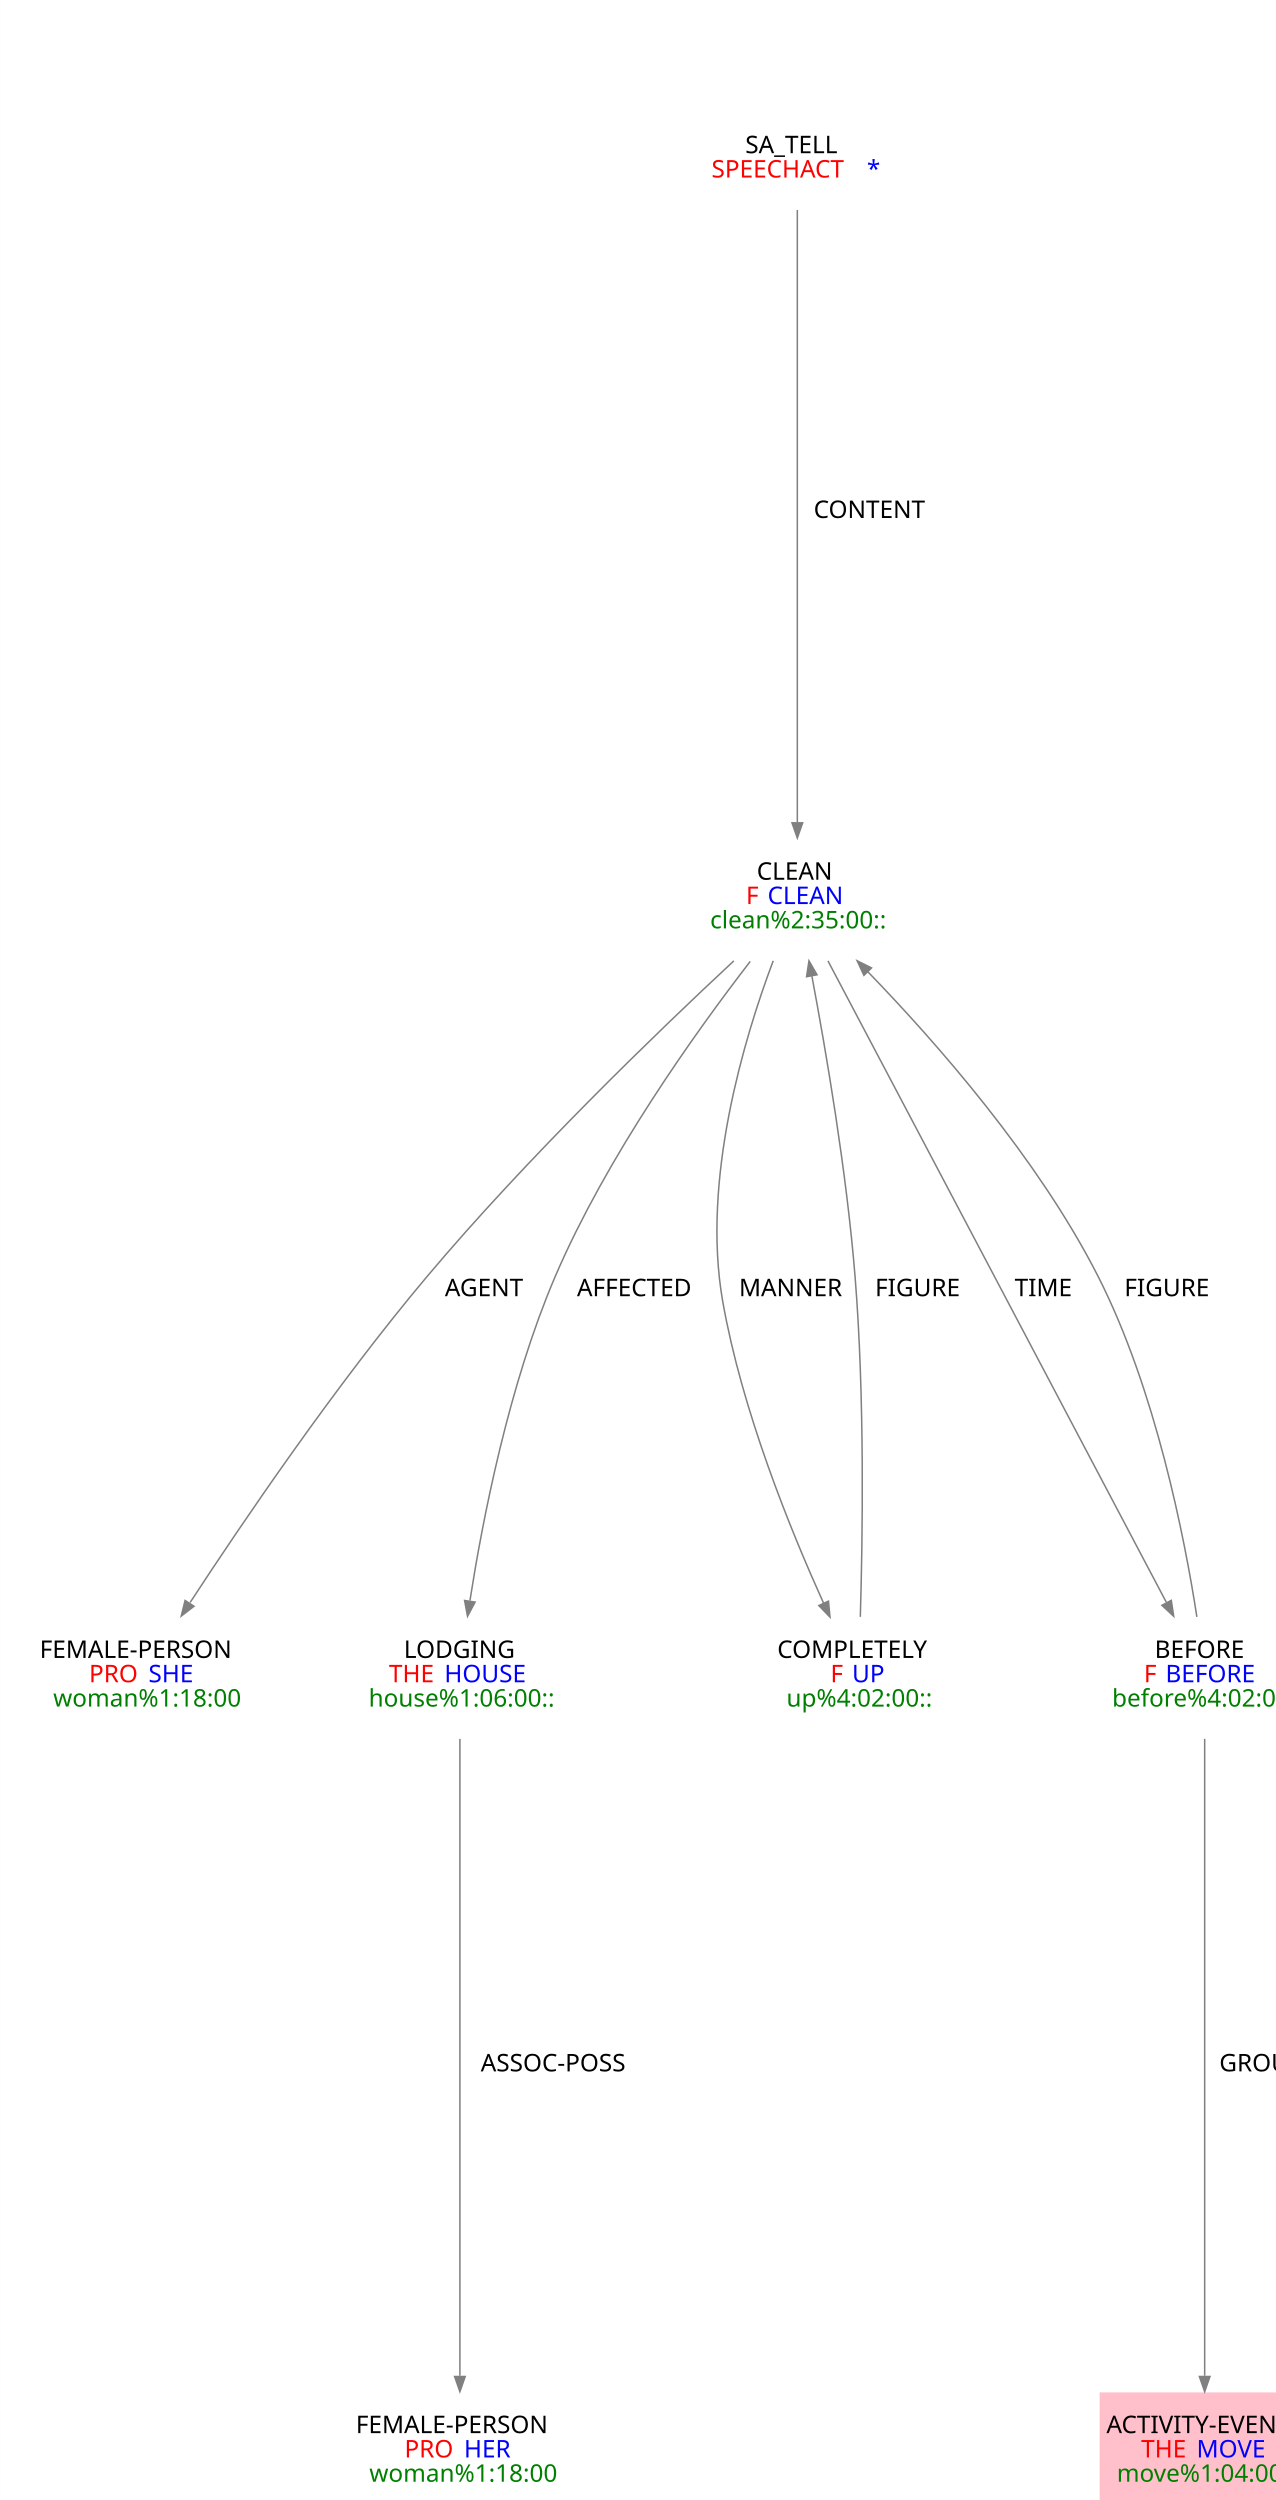
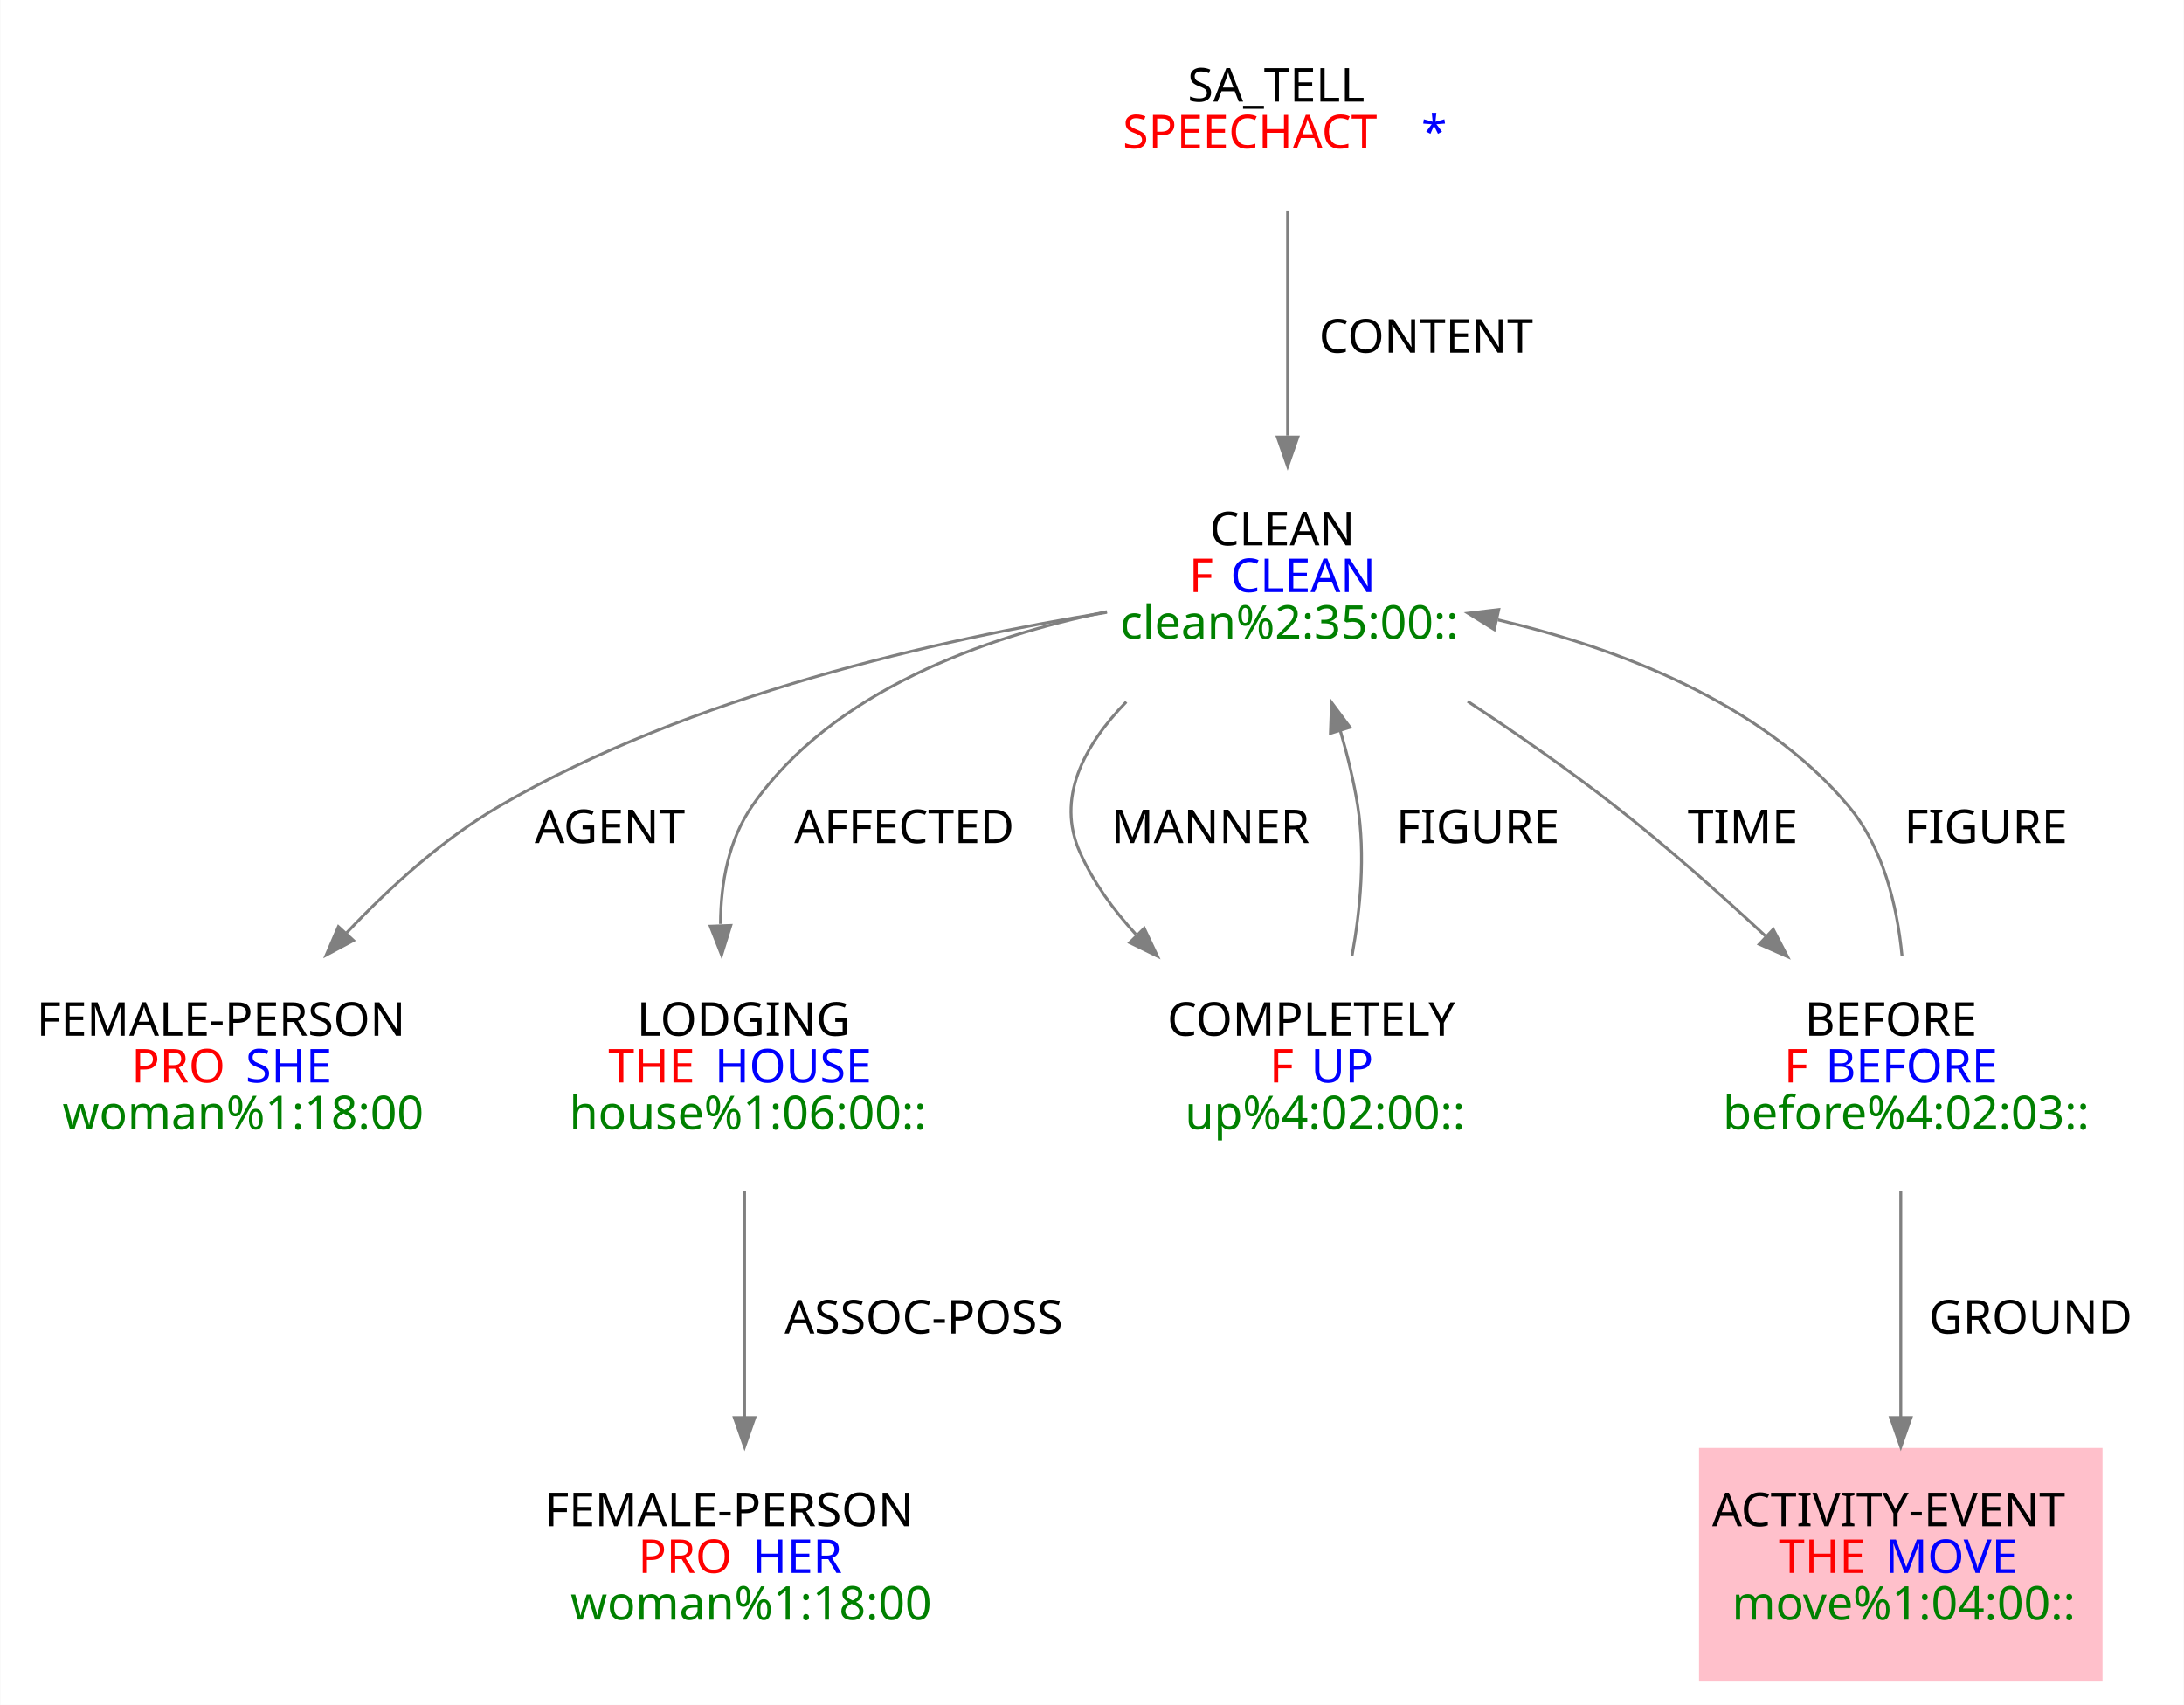
- <svg xmlns="http://www.w3.org/2000/svg" xmlns:xlink="http://www.w3.org/1999/xlink" width="432pt" height="847pt" viewBox="0.00 0.00 432.00 847.07">
-   <g id="graph0" class="graph" transform="scale(1.03 1.03) rotate(0) translate(4 868)">
-     <polygon fill="white" stroke="transparent" points="-4,4 -4,-868 440.71,-868 440.71,4 -4,4" />
+ <svg xmlns="http://www.w3.org/2000/svg" xmlns:xlink="http://www.w3.org/1999/xlink" width="374pt" height="292pt" viewBox="0.00 0.00 373.90 292.00">
+   <g id="graph0" class="graph" transform="scale(1 1) rotate(0) translate(4 288)">
+     <polygon fill="white" stroke="transparent" points="-4,4 -4,-288 369.9,-288 369.9,4 -4,4" />
    <g id="node1" class="node">
      <g id="a_node1">
        <a xlink:href="http://trips.ihmc.us/lexicon/data/ONT::SA_TELL.xml" xlink:title="&lt;font color=&quot;green&quot;&gt;&lt;br /&gt;&lt;/font&gt; &lt;font color=&quot;black&quot;&gt;SA_TELL&lt;/font&gt; &lt;font color=&quot;green&quot;&gt;&lt;br /&gt;&lt;/font&gt; &lt;font color=&quot;red&quot;&gt;SPEECHACT&lt;/font&gt; &lt;font color=&quot;blue&quot;&gt;* &lt;/font&gt; &lt;font color=&quot;green&quot;&gt;&lt;br /&gt; &lt;/font&gt;">
-           <text text-anchor="start" x="238.92" y="-817.6" font-family="Work Sans" font-size="8.00"> </text>
-           <text text-anchor="start" x="241.15" y="-817.6" font-family="Work Sans" font-size="8.00">SA_TELL</text>
-           <text text-anchor="start" x="275.39" y="-817.6" font-family="Work Sans" font-size="8.00"> </text>
-           <text text-anchor="start" x="227.82" y="-809.6" font-family="Work Sans" font-size="8.00"> </text>
-           <text text-anchor="start" x="230.04" y="-809.6" font-family="Work Sans" font-size="8.00" fill="red">SPEECHACT</text>
-           <text text-anchor="start" x="278.94" y="-809.6" font-family="Work Sans" font-size="8.00"> </text>
-           <text text-anchor="start" x="281.16" y="-809.6" font-family="Work Sans" font-size="8.00" fill="blue">* </text>
-           <text text-anchor="start" x="286.5" y="-809.6" font-family="Work Sans" font-size="8.00"> </text>
-           <text text-anchor="start" x="257.16" y="-801.6" font-family="Work Sans" font-size="8.00" fill="green"> </text>
+           <text text-anchor="start" x="197.11" y="-270.6" font-family="Work Sans" font-size="8.00"> </text>
+           <text text-anchor="start" x="199.33" y="-270.6" font-family="Work Sans" font-size="8.00">SA_TELL</text>
+           <text text-anchor="start" x="233.57" y="-270.6" font-family="Work Sans" font-size="8.00"> </text>
+           <text text-anchor="start" x="186" y="-262.6" font-family="Work Sans" font-size="8.00"> </text>
+           <text text-anchor="start" x="188.22" y="-262.6" font-family="Work Sans" font-size="8.00" fill="red">SPEECHACT</text>
+           <text text-anchor="start" x="237.12" y="-262.6" font-family="Work Sans" font-size="8.00"> </text>
+           <text text-anchor="start" x="239.34" y="-262.6" font-family="Work Sans" font-size="8.00" fill="blue">* </text>
+           <text text-anchor="start" x="244.68" y="-262.6" font-family="Work Sans" font-size="8.00"> </text>
+           <text text-anchor="start" x="215.34" y="-254.6" font-family="Work Sans" font-size="8.00" fill="green"> </text>
        </a>
      </g>
    </g>
    <g id="node2" class="node">
      <g id="a_node2">
        <a xlink:href="http://trips.ihmc.us/lexicon/data/ONT::CLEAN.xml" xlink:title="&lt;font color=&quot;green&quot;&gt;&lt;br /&gt;&lt;/font&gt; &lt;font color=&quot;black&quot;&gt;CLEAN&lt;/font&gt; &lt;font color=&quot;green&quot;&gt;&lt;br /&gt;&lt;/font&gt; &lt;font color=&quot;red&quot;&gt;F&lt;/font&gt; &lt;font color=&quot;blue&quot;&gt;CLEAN&lt;/font&gt; &lt;font color=&quot;green&quot;&gt;&lt;br /&gt;&lt;/font&gt; &lt;font color=&quot;green&quot;&gt;clean%2:35:00::&lt;/font&gt; &lt;font color=&quot;green&quot;&gt;&lt;br /&gt; &lt;/font&gt;">
-           <text text-anchor="start" x="242.71" y="-578.6" font-family="Work Sans" font-size="8.00"> </text>
-           <text text-anchor="start" x="244.93" y="-578.6" font-family="Work Sans" font-size="8.00">CLEAN</text>
-           <text text-anchor="start" x="271.61" y="-578.6" font-family="Work Sans" font-size="8.00"> </text>
-           <text text-anchor="start" x="239.15" y="-570.6" font-family="Work Sans" font-size="8.00"> </text>
-           <text text-anchor="start" x="241.38" y="-570.6" font-family="Work Sans" font-size="8.00" fill="red">F</text>
-           <text text-anchor="start" x="246.26" y="-570.6" font-family="Work Sans" font-size="8.00"> </text>
-           <text text-anchor="start" x="248.48" y="-570.6" font-family="Work Sans" font-size="8.00" fill="blue">CLEAN</text>
-           <text text-anchor="start" x="275.16" y="-570.6" font-family="Work Sans" font-size="8.00"> </text>
-           <text text-anchor="start" x="227.36" y="-562.6" font-family="Work Sans" font-size="8.00"> </text>
-           <text text-anchor="start" x="229.58" y="-562.6" font-family="Work Sans" font-size="8.00" fill="green">clean%2:35:00::</text>
-           <text text-anchor="start" x="286.96" y="-562.6" font-family="Work Sans" font-size="8.00"> </text>
-           <text text-anchor="start" x="257.16" y="-554.6" font-family="Work Sans" font-size="8.00" fill="green"> </text>
+           <text text-anchor="start" x="200.89" y="-194.6" font-family="Work Sans" font-size="8.00"> </text>
+           <text text-anchor="start" x="203.11" y="-194.6" font-family="Work Sans" font-size="8.00">CLEAN</text>
+           <text text-anchor="start" x="229.79" y="-194.6" font-family="Work Sans" font-size="8.00"> </text>
+           <text text-anchor="start" x="197.34" y="-186.6" font-family="Work Sans" font-size="8.00"> </text>
+           <text text-anchor="start" x="199.56" y="-186.6" font-family="Work Sans" font-size="8.00" fill="red">F</text>
+           <text text-anchor="start" x="204.45" y="-186.6" font-family="Work Sans" font-size="8.00"> </text>
+           <text text-anchor="start" x="206.67" y="-186.6" font-family="Work Sans" font-size="8.00" fill="blue">CLEAN</text>
+           <text text-anchor="start" x="233.34" y="-186.6" font-family="Work Sans" font-size="8.00"> </text>
+           <text text-anchor="start" x="185.54" y="-178.6" font-family="Work Sans" font-size="8.00"> </text>
+           <text text-anchor="start" x="187.76" y="-178.6" font-family="Work Sans" font-size="8.00" fill="green">clean%2:35:00::</text>
+           <text text-anchor="start" x="245.14" y="-178.6" font-family="Work Sans" font-size="8.00"> </text>
+           <text text-anchor="start" x="215.34" y="-170.6" font-family="Work Sans" font-size="8.00" fill="green"> </text>
+         </a>
+       </g>
+     </g>
+     <g id="edge4" class="edge">
+       <path fill="none" stroke="grey" stroke-width="0.5" d="M216.45,-251.96C216.45,-241.04 216.45,-226.02 216.45,-213.39" />
+       <polygon fill="grey" stroke="grey" stroke-width="0.5" points="218.2,-213.14 216.45,-208.14 214.7,-213.14 218.2,-213.14" />
+       <text text-anchor="middle" x="240.16" y="-227.6" font-family="Work Sans" font-size="8.00"> CONTENT   </text>
+     </g>
+     <g id="node3" class="node">
+       <g id="a_node3">
+         <a xlink:href="http://trips.ihmc.us/lexicon/data/ONT::FEMALE-PERSON.xml" xlink:title="&lt;font color=&quot;green&quot;&gt;&lt;br /&gt;&lt;/font&gt; &lt;font color=&quot;black&quot;&gt;FEMALE-PERSON&lt;/font&gt; &lt;font color=&quot;green&quot;&gt;&lt;br /&gt;&lt;/font&gt; &lt;font color=&quot;red&quot;&gt;PRO&lt;/font&gt; &lt;font color=&quot;blue&quot;&gt;SHE&lt;/font&gt; &lt;font color=&quot;green&quot;&gt;&lt;br /&gt;&lt;/font&gt; &lt;font color=&quot;green&quot;&gt;woman%1:18:00&lt;/font&gt; &lt;font color=&quot;green&quot;&gt;&lt;br /&gt; &lt;/font&gt;">
+           <text text-anchor="start" x="0" y="-110.6" font-family="Work Sans" font-size="8.00"> </text>
+           <text text-anchor="start" x="2.22" y="-110.6" font-family="Work Sans" font-size="8.00">FEMALE-PERSON</text>
+           <text text-anchor="start" x="70.68" y="-110.6" font-family="Work Sans" font-size="8.00"> </text>
+           <text text-anchor="start" x="16.22" y="-102.6" font-family="Work Sans" font-size="8.00"> </text>
+           <text text-anchor="start" x="18.45" y="-102.6" font-family="Work Sans" font-size="8.00" fill="red">PRO</text>
+           <text text-anchor="start" x="35.78" y="-102.6" font-family="Work Sans" font-size="8.00"> </text>
+           <text text-anchor="start" x="38.01" y="-102.6" font-family="Work Sans" font-size="8.00" fill="blue">SHE</text>
+           <text text-anchor="start" x="54.46" y="-102.6" font-family="Work Sans" font-size="8.00"> </text>
+           <text text-anchor="start" x="4.43" y="-94.6" font-family="Work Sans" font-size="8.00"> </text>
+           <text text-anchor="start" x="6.65" y="-94.6" font-family="Work Sans" font-size="8.00" fill="green">woman%1:18:00</text>
+           <text text-anchor="start" x="66.25" y="-94.6" font-family="Work Sans" font-size="8.00"> </text>
+           <text text-anchor="start" x="35.34" y="-86.6" font-family="Work Sans" font-size="8.00" fill="green"> </text>
+         </a>
+       </g>
+     </g>
+     <g id="edge6" class="edge">
+       <path fill="none" stroke="grey" stroke-width="0.5" d="M185.51,-183.13C156.98,-178.53 114.23,-168.95 81.58,-150 71.88,-144.37 62.78,-136.14 55.33,-128.25" />
+       <polygon fill="grey" stroke="grey" stroke-width="0.5" points="56.48,-126.92 51.81,-124.42 53.9,-129.28 56.48,-126.92" />
+       <text text-anchor="middle" x="100.39" y="-143.6" font-family="Work Sans" font-size="8.00"> AGENT   </text>
+     </g>
+     <g id="node4" class="node">
+       <g id="a_node4">
+         <a xlink:href="http://trips.ihmc.us/lexicon/data/ONT::LODGING.xml" xlink:title="&lt;font color=&quot;green&quot;&gt;&lt;br /&gt;&lt;/font&gt; &lt;font color=&quot;black&quot;&gt;LODGING&lt;/font&gt; &lt;font color=&quot;green&quot;&gt;&lt;br /&gt;&lt;/font&gt; &lt;font color=&quot;red&quot;&gt;THE&lt;/font&gt; &lt;font color=&quot;blue&quot;&gt;HOUSE&lt;/font&gt; &lt;font color=&quot;green&quot;&gt;&lt;br /&gt;&lt;/font&gt; &lt;font color=&quot;green&quot;&gt;house%1:06:00::&lt;/font&gt; &lt;font color=&quot;green&quot;&gt;&lt;br /&gt; &lt;/font&gt;">
+           <text text-anchor="start" x="102.78" y="-110.6" font-family="Work Sans" font-size="8.00"> </text>
+           <text text-anchor="start" x="105" y="-110.6" font-family="Work Sans" font-size="8.00">LODGING</text>
+           <text text-anchor="start" x="141.9" y="-110.6" font-family="Work Sans" font-size="8.00"> </text>
+           <text text-anchor="start" x="97.89" y="-102.6" font-family="Work Sans" font-size="8.00"> </text>
+           <text text-anchor="start" x="100.12" y="-102.6" font-family="Work Sans" font-size="8.00" fill="red">THE</text>
+           <text text-anchor="start" x="116.12" y="-102.6" font-family="Work Sans" font-size="8.00"> </text>
+           <text text-anchor="start" x="118.34" y="-102.6" font-family="Work Sans" font-size="8.00" fill="blue">HOUSE</text>
+           <text text-anchor="start" x="146.79" y="-102.6" font-family="Work Sans" font-size="8.00"> </text>
+           <text text-anchor="start" x="91.21" y="-94.6" font-family="Work Sans" font-size="8.00"> </text>
+           <text text-anchor="start" x="93.43" y="-94.6" font-family="Work Sans" font-size="8.00" fill="green">house%1:06:00::</text>
+           <text text-anchor="start" x="153.47" y="-94.6" font-family="Work Sans" font-size="8.00"> </text>
+           <text text-anchor="start" x="122.34" y="-86.6" font-family="Work Sans" font-size="8.00" fill="green"> </text>
        </a>
      </g>
    </g>
    <g id="edge9" class="edge">
-       <path fill="none" stroke="grey" stroke-width="0.5" d="M258.27,-798.92C258.27,-758.46 258.27,-647.16 258.27,-597.49" />
-       <polygon fill="grey" stroke="grey" stroke-width="0.5" points="260.02,-597.32 258.27,-592.32 256.52,-597.32 260.02,-597.32" />
-       <text text-anchor="middle" x="281.97" y="-697.6" font-family="Work Sans" font-size="8.00"> CONTENT   </text>
+       <path fill="none" stroke="grey" stroke-width="0.5" d="M185.5,-183.24C164.64,-178.94 138.51,-169.72 124.78,-150 120.72,-144.17 119.37,-136.82 119.33,-129.75" />
+       <polygon fill="grey" stroke="grey" stroke-width="0.5" points="121.09,-129.49 119.52,-124.43 117.59,-129.36 121.09,-129.49" />
+       <text text-anchor="middle" x="150.79" y="-143.6" font-family="Work Sans" font-size="8.00"> AFFECTED   </text>
    </g>
-     <g id="node3" class="node">
-       <g id="a_node3">
-         <a xlink:href="http://trips.ihmc.us/lexicon/data/ONT::FEMALE-PERSON.xml" xlink:title="&lt;font color=&quot;green&quot;&gt;&lt;br /&gt;&lt;/font&gt; &lt;font color=&quot;black&quot;&gt;FEMALE-PERSON&lt;/font&gt; &lt;font color=&quot;green&quot;&gt;&lt;br /&gt;&lt;/font&gt; &lt;font color=&quot;red&quot;&gt;PRO&lt;/font&gt; &lt;font color=&quot;blue&quot;&gt;SHE&lt;/font&gt; &lt;font color=&quot;green&quot;&gt;&lt;br /&gt;&lt;/font&gt; &lt;font color=&quot;green&quot;&gt;woman%1:18:00&lt;/font&gt; &lt;font color=&quot;green&quot;&gt;&lt;br /&gt; &lt;/font&gt;">
-           <text text-anchor="start" x="6.82" y="-322.6" font-family="Work Sans" font-size="8.00"> </text>
-           <text text-anchor="start" x="9.04" y="-322.6" font-family="Work Sans" font-size="8.00">FEMALE-PERSON</text>
-           <text text-anchor="start" x="77.5" y="-322.6" font-family="Work Sans" font-size="8.00"> </text>
-           <text text-anchor="start" x="23.04" y="-314.6" font-family="Work Sans" font-size="8.00"> </text>
-           <text text-anchor="start" x="25.26" y="-314.6" font-family="Work Sans" font-size="8.00" fill="red">PRO</text>
-           <text text-anchor="start" x="42.6" y="-314.6" font-family="Work Sans" font-size="8.00"> </text>
-           <text text-anchor="start" x="44.82" y="-314.6" font-family="Work Sans" font-size="8.00" fill="blue">SHE</text>
-           <text text-anchor="start" x="61.27" y="-314.6" font-family="Work Sans" font-size="8.00"> </text>
-           <text text-anchor="start" x="11.25" y="-306.6" font-family="Work Sans" font-size="8.00"> </text>
-           <text text-anchor="start" x="13.47" y="-306.6" font-family="Work Sans" font-size="8.00" fill="green">woman%1:18:00</text>
-           <text text-anchor="start" x="73.06" y="-306.6" font-family="Work Sans" font-size="8.00"> </text>
-           <text text-anchor="start" x="42.16" y="-298.6" font-family="Work Sans" font-size="8.00" fill="green"> </text>
+     <g id="node6" class="node">
+       <g id="a_node6">
+         <a xlink:href="http://trips.ihmc.us/lexicon/data/ONT::COMPLETELY.xml" xlink:title="&lt;font color=&quot;green&quot;&gt;&lt;br /&gt;&lt;/font&gt; &lt;font color=&quot;black&quot;&gt;COMPLETELY&lt;/font&gt; &lt;font color=&quot;green&quot;&gt;&lt;br /&gt;&lt;/font&gt; &lt;font color=&quot;red&quot;&gt;F&lt;/font&gt; &lt;font color=&quot;blue&quot;&gt;UP&lt;/font&gt; &lt;font color=&quot;green&quot;&gt;&lt;br /&gt;&lt;/font&gt; &lt;font color=&quot;green&quot;&gt;up%4:02:00::&lt;/font&gt; &lt;font color=&quot;green&quot;&gt;&lt;br /&gt; &lt;/font&gt;">
+           <text text-anchor="start" x="193.63" y="-110.6" font-family="Work Sans" font-size="8.00"> </text>
+           <text text-anchor="start" x="195.85" y="-110.6" font-family="Work Sans" font-size="8.00">COMPLETELY</text>
+           <text text-anchor="start" x="249.05" y="-110.6" font-family="Work Sans" font-size="8.00"> </text>
+           <text text-anchor="start" x="211.12" y="-102.6" font-family="Work Sans" font-size="8.00"> </text>
+           <text text-anchor="start" x="213.34" y="-102.6" font-family="Work Sans" font-size="8.00" fill="red">F</text>
+           <text text-anchor="start" x="218.23" y="-102.6" font-family="Work Sans" font-size="8.00"> </text>
+           <text text-anchor="start" x="220.45" y="-102.6" font-family="Work Sans" font-size="8.00" fill="blue">UP</text>
+           <text text-anchor="start" x="231.56" y="-102.6" font-family="Work Sans" font-size="8.00"> </text>
+           <text text-anchor="start" x="196.65" y="-94.6" font-family="Work Sans" font-size="8.00"> </text>
+           <text text-anchor="start" x="198.88" y="-94.6" font-family="Work Sans" font-size="8.00" fill="green">up%4:02:00::</text>
+           <text text-anchor="start" x="246.03" y="-94.6" font-family="Work Sans" font-size="8.00"> </text>
+           <text text-anchor="start" x="221.34" y="-86.6" font-family="Work Sans" font-size="8.00" fill="green"> </text>
+         </a>
+       </g>
+     </g>
+     <g id="edge7" class="edge">
+       <path fill="none" stroke="grey" stroke-width="0.5" d="M188.82,-167.8C181.54,-160.29 176.74,-151.27 180.89,-142 183.19,-136.87 186.6,-132.16 190.48,-127.95" />
+       <polygon fill="grey" stroke="grey" stroke-width="0.5" points="191.89,-129.01 194.16,-124.22 189.4,-126.55 191.89,-129.01" />
+       <text text-anchor="middle" x="203.23" y="-143.6" font-family="Work Sans" font-size="8.00"> MANNER   </text>
+     </g>
+     <g id="node7" class="node">
+       <g id="a_node7">
+         <a xlink:href="http://trips.ihmc.us/lexicon/data/ONT::BEFORE.xml" xlink:title="&lt;font color=&quot;green&quot;&gt;&lt;br /&gt;&lt;/font&gt; &lt;font color=&quot;black&quot;&gt;BEFORE&lt;/font&gt; &lt;font color=&quot;green&quot;&gt;&lt;br /&gt;&lt;/font&gt; &lt;font color=&quot;red&quot;&gt;F&lt;/font&gt; &lt;font color=&quot;blue&quot;&gt;BEFORE&lt;/font&gt; &lt;font color=&quot;green&quot;&gt;&lt;br /&gt;&lt;/font&gt; &lt;font color=&quot;green&quot;&gt;before%4:02:03::&lt;/font&gt; &lt;font color=&quot;green&quot;&gt;&lt;br /&gt; &lt;/font&gt;">
+           <text text-anchor="start" x="302.78" y="-110.6" font-family="Work Sans" font-size="8.00"> </text>
+           <text text-anchor="start" x="305" y="-110.6" font-family="Work Sans" font-size="8.00">BEFORE</text>
+           <text text-anchor="start" x="337.9" y="-110.6" font-family="Work Sans" font-size="8.00"> </text>
+           <text text-anchor="start" x="299.23" y="-102.6" font-family="Work Sans" font-size="8.00"> </text>
+           <text text-anchor="start" x="301.45" y="-102.6" font-family="Work Sans" font-size="8.00" fill="red">F</text>
+           <text text-anchor="start" x="306.34" y="-102.6" font-family="Work Sans" font-size="8.00"> </text>
+           <text text-anchor="start" x="308.56" y="-102.6" font-family="Work Sans" font-size="8.00" fill="blue">BEFORE</text>
+           <text text-anchor="start" x="341.45" y="-102.6" font-family="Work Sans" font-size="8.00"> </text>
+           <text text-anchor="start" x="288.76" y="-94.6" font-family="Work Sans" font-size="8.00"> </text>
+           <text text-anchor="start" x="290.98" y="-94.6" font-family="Work Sans" font-size="8.00" fill="green">before%4:02:03::</text>
+           <text text-anchor="start" x="351.92" y="-94.6" font-family="Work Sans" font-size="8.00"> </text>
+           <text text-anchor="start" x="320.34" y="-86.6" font-family="Work Sans" font-size="8.00" fill="green"> </text>
+         </a>
+       </g>
+     </g>
+     <g id="edge1" class="edge">
+       <path fill="none" stroke="grey" stroke-width="0.5" d="M247.29,-167.88C255.64,-162.37 264.56,-156.17 272.45,-150 281.21,-143.15 290.31,-135.1 298.26,-127.7" />
+       <polygon fill="grey" stroke="grey" stroke-width="0.5" points="299.61,-128.83 302.06,-124.14 297.21,-126.28 299.61,-128.83" />
+       <text text-anchor="middle" x="294.38" y="-143.6" font-family="Work Sans" font-size="8.00"> TIME   </text>
+     </g>
+     <g id="node5" class="node">
+       <g id="a_node5">
+         <a xlink:href="http://trips.ihmc.us/lexicon/data/ONT::FEMALE-PERSON.xml" xlink:title="&lt;font color=&quot;green&quot;&gt;&lt;br /&gt;&lt;/font&gt; &lt;font color=&quot;black&quot;&gt;FEMALE-PERSON&lt;/font&gt; &lt;font color=&quot;green&quot;&gt;&lt;br /&gt;&lt;/font&gt; &lt;font color=&quot;red&quot;&gt;PRO&lt;/font&gt; &lt;font color=&quot;blue&quot;&gt;HER&lt;/font&gt; &lt;font color=&quot;green&quot;&gt;&lt;br /&gt;&lt;/font&gt; &lt;font color=&quot;green&quot;&gt;woman%1:18:00&lt;/font&gt; &lt;font color=&quot;green&quot;&gt;&lt;br /&gt; &lt;/font&gt;">
+           <text text-anchor="start" x="87" y="-26.6" font-family="Work Sans" font-size="8.00"> </text>
+           <text text-anchor="start" x="89.22" y="-26.6" font-family="Work Sans" font-size="8.00">FEMALE-PERSON</text>
+           <text text-anchor="start" x="157.68" y="-26.6" font-family="Work Sans" font-size="8.00"> </text>
+           <text text-anchor="start" x="103" y="-18.6" font-family="Work Sans" font-size="8.00"> </text>
+           <text text-anchor="start" x="105.23" y="-18.6" font-family="Work Sans" font-size="8.00" fill="red">PRO</text>
+           <text text-anchor="start" x="122.56" y="-18.6" font-family="Work Sans" font-size="8.00"> </text>
+           <text text-anchor="start" x="124.79" y="-18.6" font-family="Work Sans" font-size="8.00" fill="blue">HER</text>
+           <text text-anchor="start" x="141.68" y="-18.6" font-family="Work Sans" font-size="8.00"> </text>
+           <text text-anchor="start" x="91.43" y="-10.6" font-family="Work Sans" font-size="8.00"> </text>
+           <text text-anchor="start" x="93.65" y="-10.6" font-family="Work Sans" font-size="8.00" fill="green">woman%1:18:00</text>
+           <text text-anchor="start" x="153.25" y="-10.6" font-family="Work Sans" font-size="8.00"> </text>
+           <text text-anchor="start" x="122.34" y="-2.6" font-family="Work Sans" font-size="8.00" fill="green"> </text>
        </a>
      </g>
    </g>
    <g id="edge2" class="edge">
-       <path fill="none" stroke="grey" stroke-width="0.5" d="M237.39,-551.92C212.24,-528.51 169.3,-487.11 136.4,-448 106.51,-412.47 76.13,-367.79 58.53,-340.86" />
-       <polygon fill="grey" stroke="grey" stroke-width="0.5" points="59.8,-339.61 55.6,-336.37 56.87,-341.52 59.8,-339.61" />
-       <text text-anchor="middle" x="155.2" y="-441.6" font-family="Work Sans" font-size="8.00"> AGENT   </text>
-     </g>
-     <g id="node4" class="node">
-       <g id="a_node4">
-         <a xlink:href="http://trips.ihmc.us/lexicon/data/ONT::LODGING.xml" xlink:title="&lt;font color=&quot;green&quot;&gt;&lt;br /&gt;&lt;/font&gt; &lt;font color=&quot;black&quot;&gt;LODGING&lt;/font&gt; &lt;font color=&quot;green&quot;&gt;&lt;br /&gt;&lt;/font&gt; &lt;font color=&quot;red&quot;&gt;THE&lt;/font&gt; &lt;font color=&quot;blue&quot;&gt;HOUSE&lt;/font&gt; &lt;font color=&quot;green&quot;&gt;&lt;br /&gt;&lt;/font&gt; &lt;font color=&quot;green&quot;&gt;house%1:06:00::&lt;/font&gt; &lt;font color=&quot;green&quot;&gt;&lt;br /&gt; &lt;/font&gt;">
-           <text text-anchor="start" x="126.6" y="-322.6" font-family="Work Sans" font-size="8.00"> </text>
-           <text text-anchor="start" x="128.82" y="-322.6" font-family="Work Sans" font-size="8.00">LODGING</text>
-           <text text-anchor="start" x="165.71" y="-322.6" font-family="Work Sans" font-size="8.00"> </text>
-           <text text-anchor="start" x="121.71" y="-314.6" font-family="Work Sans" font-size="8.00"> </text>
-           <text text-anchor="start" x="123.93" y="-314.6" font-family="Work Sans" font-size="8.00" fill="red">THE</text>
-           <text text-anchor="start" x="139.93" y="-314.6" font-family="Work Sans" font-size="8.00"> </text>
-           <text text-anchor="start" x="142.15" y="-314.6" font-family="Work Sans" font-size="8.00" fill="blue">HOUSE</text>
-           <text text-anchor="start" x="170.6" y="-314.6" font-family="Work Sans" font-size="8.00"> </text>
-           <text text-anchor="start" x="115.02" y="-306.6" font-family="Work Sans" font-size="8.00"> </text>
-           <text text-anchor="start" x="117.24" y="-306.6" font-family="Work Sans" font-size="8.00" fill="green">house%1:06:00::</text>
-           <text text-anchor="start" x="177.29" y="-306.6" font-family="Work Sans" font-size="8.00"> </text>
-           <text text-anchor="start" x="146.16" y="-298.6" font-family="Work Sans" font-size="8.00" fill="green"> </text>
-         </a>
-       </g>
-     </g>
-     <g id="edge6" class="edge">
-       <path fill="none" stroke="grey" stroke-width="0.5" d="M242.78,-551.73C224.82,-528.47 195.52,-487.52 178.59,-448 163.4,-412.53 154.78,-368.37 150.57,-341.45" />
-       <polygon fill="grey" stroke="grey" stroke-width="0.5" points="152.27,-340.98 149.78,-336.3 148.81,-341.51 152.27,-340.98" />
-       <text text-anchor="middle" x="204.61" y="-441.6" font-family="Work Sans" font-size="8.00"> AFFECTED   </text>
-     </g>
-     <g id="node6" class="node">
-       <g id="a_node6">
-         <a xlink:href="http://trips.ihmc.us/lexicon/data/ONT::COMPLETELY.xml" xlink:title="&lt;font color=&quot;green&quot;&gt;&lt;br /&gt;&lt;/font&gt; &lt;font color=&quot;black&quot;&gt;COMPLETELY&lt;/font&gt; &lt;font color=&quot;green&quot;&gt;&lt;br /&gt;&lt;/font&gt; &lt;font color=&quot;red&quot;&gt;F&lt;/font&gt; &lt;font color=&quot;blue&quot;&gt;UP&lt;/font&gt; &lt;font color=&quot;green&quot;&gt;&lt;br /&gt;&lt;/font&gt; &lt;font color=&quot;green&quot;&gt;up%4:02:00::&lt;/font&gt; &lt;font color=&quot;green&quot;&gt;&lt;br /&gt; &lt;/font&gt;">
-           <text text-anchor="start" x="249.44" y="-322.6" font-family="Work Sans" font-size="8.00"> </text>
-           <text text-anchor="start" x="251.67" y="-322.6" font-family="Work Sans" font-size="8.00">COMPLETELY</text>
-           <text text-anchor="start" x="304.87" y="-322.6" font-family="Work Sans" font-size="8.00"> </text>
-           <text text-anchor="start" x="266.93" y="-314.6" font-family="Work Sans" font-size="8.00"> </text>
-           <text text-anchor="start" x="269.16" y="-314.6" font-family="Work Sans" font-size="8.00" fill="red">F</text>
-           <text text-anchor="start" x="274.04" y="-314.6" font-family="Work Sans" font-size="8.00"> </text>
-           <text text-anchor="start" x="276.27" y="-314.6" font-family="Work Sans" font-size="8.00" fill="blue">UP</text>
-           <text text-anchor="start" x="287.38" y="-314.6" font-family="Work Sans" font-size="8.00"> </text>
-           <text text-anchor="start" x="252.47" y="-306.6" font-family="Work Sans" font-size="8.00"> </text>
-           <text text-anchor="start" x="254.69" y="-306.6" font-family="Work Sans" font-size="8.00" fill="green">up%4:02:00::</text>
-           <text text-anchor="start" x="301.84" y="-306.6" font-family="Work Sans" font-size="8.00"> </text>
-           <text text-anchor="start" x="277.16" y="-298.6" font-family="Work Sans" font-size="8.00" fill="green"> </text>
-         </a>
-       </g>
-     </g>
-     <g id="edge1" class="edge">
-       <path fill="none" stroke="grey" stroke-width="0.5" d="M250.34,-551.93C240.75,-526.46 226.71,-479.88 233.71,-440 240,-404.14 255.89,-364.96 266.88,-340.68" />
-       <polygon fill="grey" stroke="grey" stroke-width="0.5" points="268.52,-341.3 269.01,-336.02 265.34,-339.84 268.52,-341.3" />
-       <text text-anchor="middle" x="256.05" y="-441.6" font-family="Work Sans" font-size="8.00"> MANNER   </text>
-     </g>
-     <g id="node7" class="node">
-       <g id="a_node7">
-         <a xlink:href="http://trips.ihmc.us/lexicon/data/ONT::BEFORE.xml" xlink:title="&lt;font color=&quot;green&quot;&gt;&lt;br /&gt;&lt;/font&gt; &lt;font color=&quot;black&quot;&gt;BEFORE&lt;/font&gt; &lt;font color=&quot;green&quot;&gt;&lt;br /&gt;&lt;/font&gt; &lt;font color=&quot;red&quot;&gt;F&lt;/font&gt; &lt;font color=&quot;blue&quot;&gt;BEFORE&lt;/font&gt; &lt;font color=&quot;green&quot;&gt;&lt;br /&gt;&lt;/font&gt; &lt;font color=&quot;green&quot;&gt;before%4:02:03::&lt;/font&gt; &lt;font color=&quot;green&quot;&gt;&lt;br /&gt; &lt;/font&gt;">
-           <text text-anchor="start" x="373.6" y="-322.6" font-family="Work Sans" font-size="8.00"> </text>
-           <text text-anchor="start" x="375.82" y="-322.6" font-family="Work Sans" font-size="8.00">BEFORE</text>
-           <text text-anchor="start" x="408.71" y="-322.6" font-family="Work Sans" font-size="8.00"> </text>
-           <text text-anchor="start" x="370.04" y="-314.6" font-family="Work Sans" font-size="8.00"> </text>
-           <text text-anchor="start" x="372.27" y="-314.6" font-family="Work Sans" font-size="8.00" fill="red">F</text>
-           <text text-anchor="start" x="377.15" y="-314.6" font-family="Work Sans" font-size="8.00"> </text>
-           <text text-anchor="start" x="379.38" y="-314.6" font-family="Work Sans" font-size="8.00" fill="blue">BEFORE</text>
-           <text text-anchor="start" x="412.27" y="-314.6" font-family="Work Sans" font-size="8.00"> </text>
-           <text text-anchor="start" x="359.58" y="-306.6" font-family="Work Sans" font-size="8.00"> </text>
-           <text text-anchor="start" x="361.8" y="-306.6" font-family="Work Sans" font-size="8.00" fill="green">before%4:02:03::</text>
-           <text text-anchor="start" x="422.73" y="-306.6" font-family="Work Sans" font-size="8.00"> </text>
-           <text text-anchor="start" x="391.16" y="-298.6" font-family="Work Sans" font-size="8.00" fill="green"> </text>
-         </a>
-       </g>
+       <path fill="none" stroke="grey" stroke-width="0.5" d="M123.45,-83.98C123.45,-72.47 123.45,-57.68 123.45,-45.33" />
+       <polygon fill="grey" stroke="grey" stroke-width="0.5" points="125.2,-45.2 123.45,-40.2 121.7,-45.2 125.2,-45.2" />
+       <text text-anchor="middle" x="154.13" y="-59.6" font-family="Work Sans" font-size="8.00"> ASSOC-POSS   </text>
    </g>
    <g id="edge3" class="edge">
-       <path fill="none" stroke="grey" stroke-width="0.5" d="M268.34,-551.91C292.4,-506.31 353.16,-391.12 379.63,-340.96" />
-       <polygon fill="grey" stroke="grey" stroke-width="0.5" points="381.29,-341.55 382.08,-336.31 378.2,-339.92 381.29,-341.55" />
-       <text text-anchor="middle" x="339.2" y="-441.6" font-family="Work Sans" font-size="8.00"> TIME   </text>
-     </g>
-     <g id="node5" class="node">
-       <g id="a_node5">
-         <a xlink:href="http://trips.ihmc.us/lexicon/data/ONT::FEMALE-PERSON.xml" xlink:title="&lt;font color=&quot;green&quot;&gt;&lt;br /&gt;&lt;/font&gt; &lt;font color=&quot;black&quot;&gt;FEMALE-PERSON&lt;/font&gt; &lt;font color=&quot;green&quot;&gt;&lt;br /&gt;&lt;/font&gt; &lt;font color=&quot;red&quot;&gt;PRO&lt;/font&gt; &lt;font color=&quot;blue&quot;&gt;HER&lt;/font&gt; &lt;font color=&quot;green&quot;&gt;&lt;br /&gt;&lt;/font&gt; &lt;font color=&quot;green&quot;&gt;woman%1:18:00&lt;/font&gt; &lt;font color=&quot;green&quot;&gt;&lt;br /&gt; &lt;/font&gt;">
-           <text text-anchor="start" x="110.82" y="-67.6" font-family="Work Sans" font-size="8.00"> </text>
-           <text text-anchor="start" x="113.04" y="-67.6" font-family="Work Sans" font-size="8.00">FEMALE-PERSON</text>
-           <text text-anchor="start" x="181.5" y="-67.6" font-family="Work Sans" font-size="8.00"> </text>
-           <text text-anchor="start" x="126.82" y="-59.6" font-family="Work Sans" font-size="8.00"> </text>
-           <text text-anchor="start" x="129.04" y="-59.6" font-family="Work Sans" font-size="8.00" fill="red">PRO</text>
-           <text text-anchor="start" x="146.38" y="-59.6" font-family="Work Sans" font-size="8.00"> </text>
-           <text text-anchor="start" x="148.6" y="-59.6" font-family="Work Sans" font-size="8.00" fill="blue">HER</text>
-           <text text-anchor="start" x="165.49" y="-59.6" font-family="Work Sans" font-size="8.00"> </text>
-           <text text-anchor="start" x="115.25" y="-51.6" font-family="Work Sans" font-size="8.00"> </text>
-           <text text-anchor="start" x="117.47" y="-51.6" font-family="Work Sans" font-size="8.00" fill="green">woman%1:18:00</text>
-           <text text-anchor="start" x="177.06" y="-51.6" font-family="Work Sans" font-size="8.00"> </text>
-           <text text-anchor="start" x="146.16" y="-43.6" font-family="Work Sans" font-size="8.00" fill="green"> </text>
-         </a>
-       </g>
-     </g>
-     <g id="edge4" class="edge">
-       <path fill="none" stroke="grey" stroke-width="0.5" d="M147.27,-295.98C147.27,-250.75 147.27,-136.75 147.27,-86.47" />
-       <polygon fill="grey" stroke="grey" stroke-width="0.5" points="149.02,-86.24 147.27,-81.24 145.52,-86.24 149.02,-86.24" />
-       <text text-anchor="middle" x="177.95" y="-186.6" font-family="Work Sans" font-size="8.00"> ASSOC-POSS   </text>
+       <path fill="none" stroke="grey" stroke-width="0.5" d="M227.48,-124.3C228.92,-132.27 229.78,-141.59 228.45,-150 227.78,-154.22 226.71,-158.61 225.48,-162.83" />
+       <polygon fill="grey" stroke="grey" stroke-width="0.5" points="223.78,-162.4 223.97,-167.69 227.13,-163.44 223.78,-162.4" />
+       <text text-anchor="middle" x="249.01" y="-143.6" font-family="Work Sans" font-size="8.00"> FIGURE   </text>
    </g>
    <g id="edge8" class="edge">
-       <path fill="none" stroke="grey" stroke-width="0.5" d="M278.99,-336.13C279.76,-361.68 280.47,-408.33 277.27,-448 274.48,-482.58 267.71,-522.18 263.06,-546.89" />
-       <polygon fill="grey" stroke="grey" stroke-width="0.5" points="261.31,-546.69 262.1,-551.93 264.75,-547.34 261.31,-546.69" />
-       <text text-anchor="middle" x="297.82" y="-441.6" font-family="Work Sans" font-size="8.00"> FIGURE   </text>
-     </g>
-     <g id="edge5" class="edge">
-       <path fill="none" stroke="grey" stroke-width="0.5" d="M389.71,-336.11C385.63,-362.44 376.12,-410.84 357.27,-448 337.49,-486.99 303.94,-525.13 281.45,-548.35" />
-       <polygon fill="grey" stroke="grey" stroke-width="0.5" points="280.18,-547.15 277.94,-551.95 282.68,-549.59 280.18,-547.15" />
-       <text text-anchor="middle" x="379.82" y="-441.6" font-family="Work Sans" font-size="8.00"> FIGURE   </text>
+       <path fill="none" stroke="grey" stroke-width="0.5" d="M321.66,-124.31C320.81,-133.03 318.41,-142.93 312.45,-150 297.49,-167.76 272.97,-177.02 252.46,-181.84" />
+       <polygon fill="grey" stroke="grey" stroke-width="0.5" points="251.84,-180.18 247.34,-182.97 252.6,-183.6 251.84,-180.18" />
+       <text text-anchor="middle" x="336.01" y="-143.6" font-family="Work Sans" font-size="8.00"> FIGURE   </text>
    </g>
    <g id="node8" class="node">
      <g id="a_node8">
        <a xlink:href="http://trips.ihmc.us/lexicon/data/ONT::ACTIVITY-EVENT.xml" xlink:title="&lt;font color=&quot;green&quot;&gt;&lt;br /&gt;&lt;/font&gt; &lt;font color=&quot;black&quot;&gt;ACTIVITY-EVENT&lt;/font&gt; &lt;font color=&quot;green&quot;&gt;&lt;br /&gt;&lt;/font&gt; &lt;font color=&quot;red&quot;&gt;THE&lt;/font&gt; &lt;font color=&quot;blue&quot;&gt;MOVE&lt;/font&gt; &lt;font color=&quot;green&quot;&gt;&lt;br /&gt;&lt;/font&gt; &lt;font color=&quot;green&quot;&gt;move%1:04:00::&lt;/font&gt; &lt;font color=&quot;green&quot;&gt;&lt;br /&gt; &lt;/font&gt;">
-           <polygon fill="pink" stroke="transparent" points="426.82,-81 357.72,-81 357.72,-41 426.82,-41 426.82,-81" />
-           <text text-anchor="start" x="357.74" y="-67.6" font-family="Work Sans" font-size="8.00"> </text>
-           <text text-anchor="start" x="359.96" y="-67.6" font-family="Work Sans" font-size="8.00">ACTIVITY-EVENT</text>
-           <text text-anchor="start" x="424.57" y="-67.6" font-family="Work Sans" font-size="8.00"> </text>
-           <text text-anchor="start" x="369.15" y="-59.6" font-family="Work Sans" font-size="8.00"> </text>
-           <text text-anchor="start" x="371.38" y="-59.6" font-family="Work Sans" font-size="8.00" fill="red">THE</text>
-           <text text-anchor="start" x="387.38" y="-59.6" font-family="Work Sans" font-size="8.00"> </text>
-           <text text-anchor="start" x="389.6" y="-59.6" font-family="Work Sans" font-size="8.00" fill="blue">MOVE</text>
-           <text text-anchor="start" x="413.16" y="-59.6" font-family="Work Sans" font-size="8.00"> </text>
-           <text text-anchor="start" x="361.14" y="-51.6" font-family="Work Sans" font-size="8.00"> </text>
-           <text text-anchor="start" x="363.36" y="-51.6" font-family="Work Sans" font-size="8.00" fill="green">move%1:04:00::</text>
-           <text text-anchor="start" x="421.17" y="-51.6" font-family="Work Sans" font-size="8.00"> </text>
-           <text text-anchor="start" x="391.16" y="-43.6" font-family="Work Sans" font-size="8.00" fill="green"> </text>
+           <polygon fill="pink" stroke="transparent" points="356,-40 286.9,-40 286.9,0 356,0 356,-40" />
+           <text text-anchor="start" x="286.93" y="-26.6" font-family="Work Sans" font-size="8.00"> </text>
+           <text text-anchor="start" x="289.15" y="-26.6" font-family="Work Sans" font-size="8.00">ACTIVITY-EVENT</text>
+           <text text-anchor="start" x="353.75" y="-26.6" font-family="Work Sans" font-size="8.00"> </text>
+           <text text-anchor="start" x="298.34" y="-18.6" font-family="Work Sans" font-size="8.00"> </text>
+           <text text-anchor="start" x="300.56" y="-18.6" font-family="Work Sans" font-size="8.00" fill="red">THE</text>
+           <text text-anchor="start" x="316.56" y="-18.6" font-family="Work Sans" font-size="8.00"> </text>
+           <text text-anchor="start" x="318.78" y="-18.6" font-family="Work Sans" font-size="8.00" fill="blue">MOVE</text>
+           <text text-anchor="start" x="342.34" y="-18.6" font-family="Work Sans" font-size="8.00"> </text>
+           <text text-anchor="start" x="290.32" y="-10.6" font-family="Work Sans" font-size="8.00"> </text>
+           <text text-anchor="start" x="292.54" y="-10.6" font-family="Work Sans" font-size="8.00" fill="green">move%1:04:00::</text>
+           <text text-anchor="start" x="350.36" y="-10.6" font-family="Work Sans" font-size="8.00"> </text>
+           <text text-anchor="start" x="320.34" y="-2.6" font-family="Work Sans" font-size="8.00" fill="green"> </text>
        </a>
      </g>
    </g>
-     <g id="edge7" class="edge">
-       <path fill="none" stroke="grey" stroke-width="0.5" d="M392.27,-295.98C392.27,-250.75 392.27,-136.75 392.27,-86.47" />
-       <polygon fill="grey" stroke="grey" stroke-width="0.5" points="394.02,-86.24 392.27,-81.24 390.52,-86.24 394.02,-86.24" />
-       <text text-anchor="middle" x="414.49" y="-186.6" font-family="Work Sans" font-size="8.00"> GROUND   </text>
+     <g id="edge5" class="edge">
+       <path fill="none" stroke="grey" stroke-width="0.5" d="M321.45,-83.98C321.45,-72.47 321.45,-57.68 321.45,-45.33" />
+       <polygon fill="grey" stroke="grey" stroke-width="0.5" points="323.2,-45.2 321.45,-40.2 319.7,-45.2 323.2,-45.2" />
+       <text text-anchor="middle" x="343.67" y="-59.6" font-family="Work Sans" font-size="8.00"> GROUND   </text>
    </g>
  </g>
</svg>
